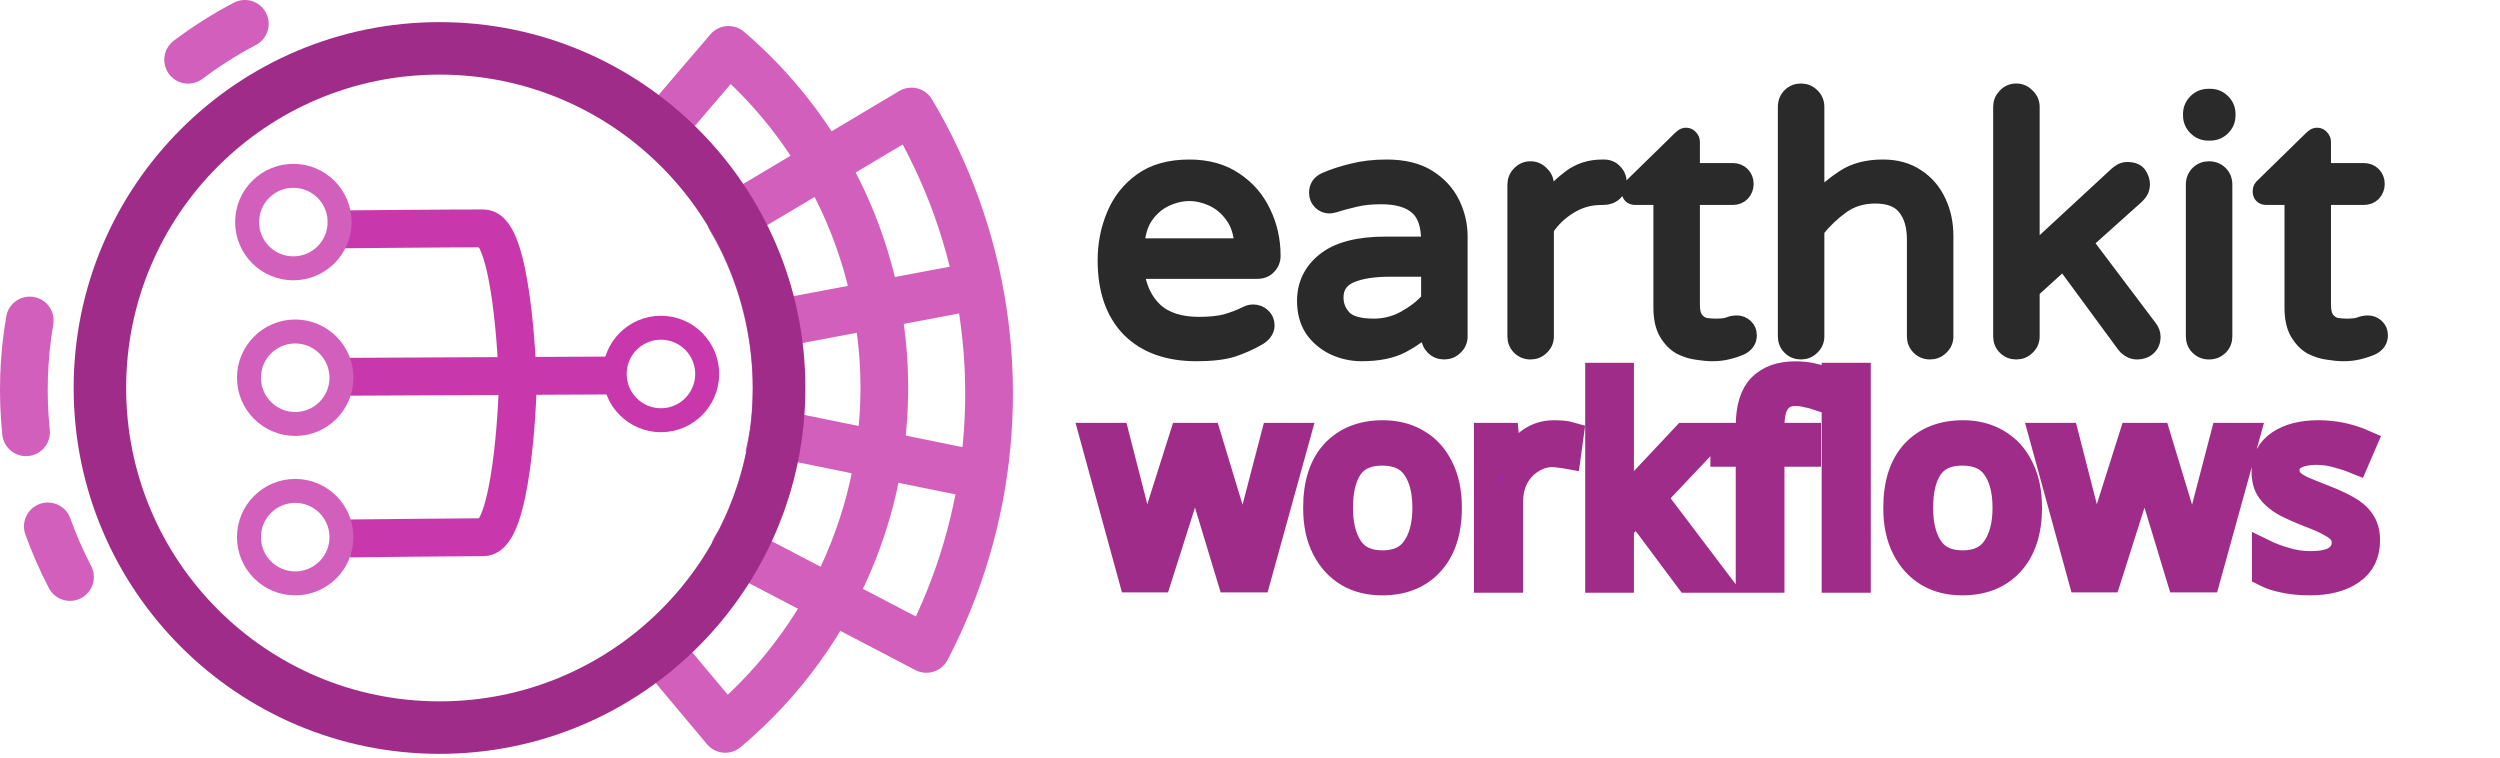
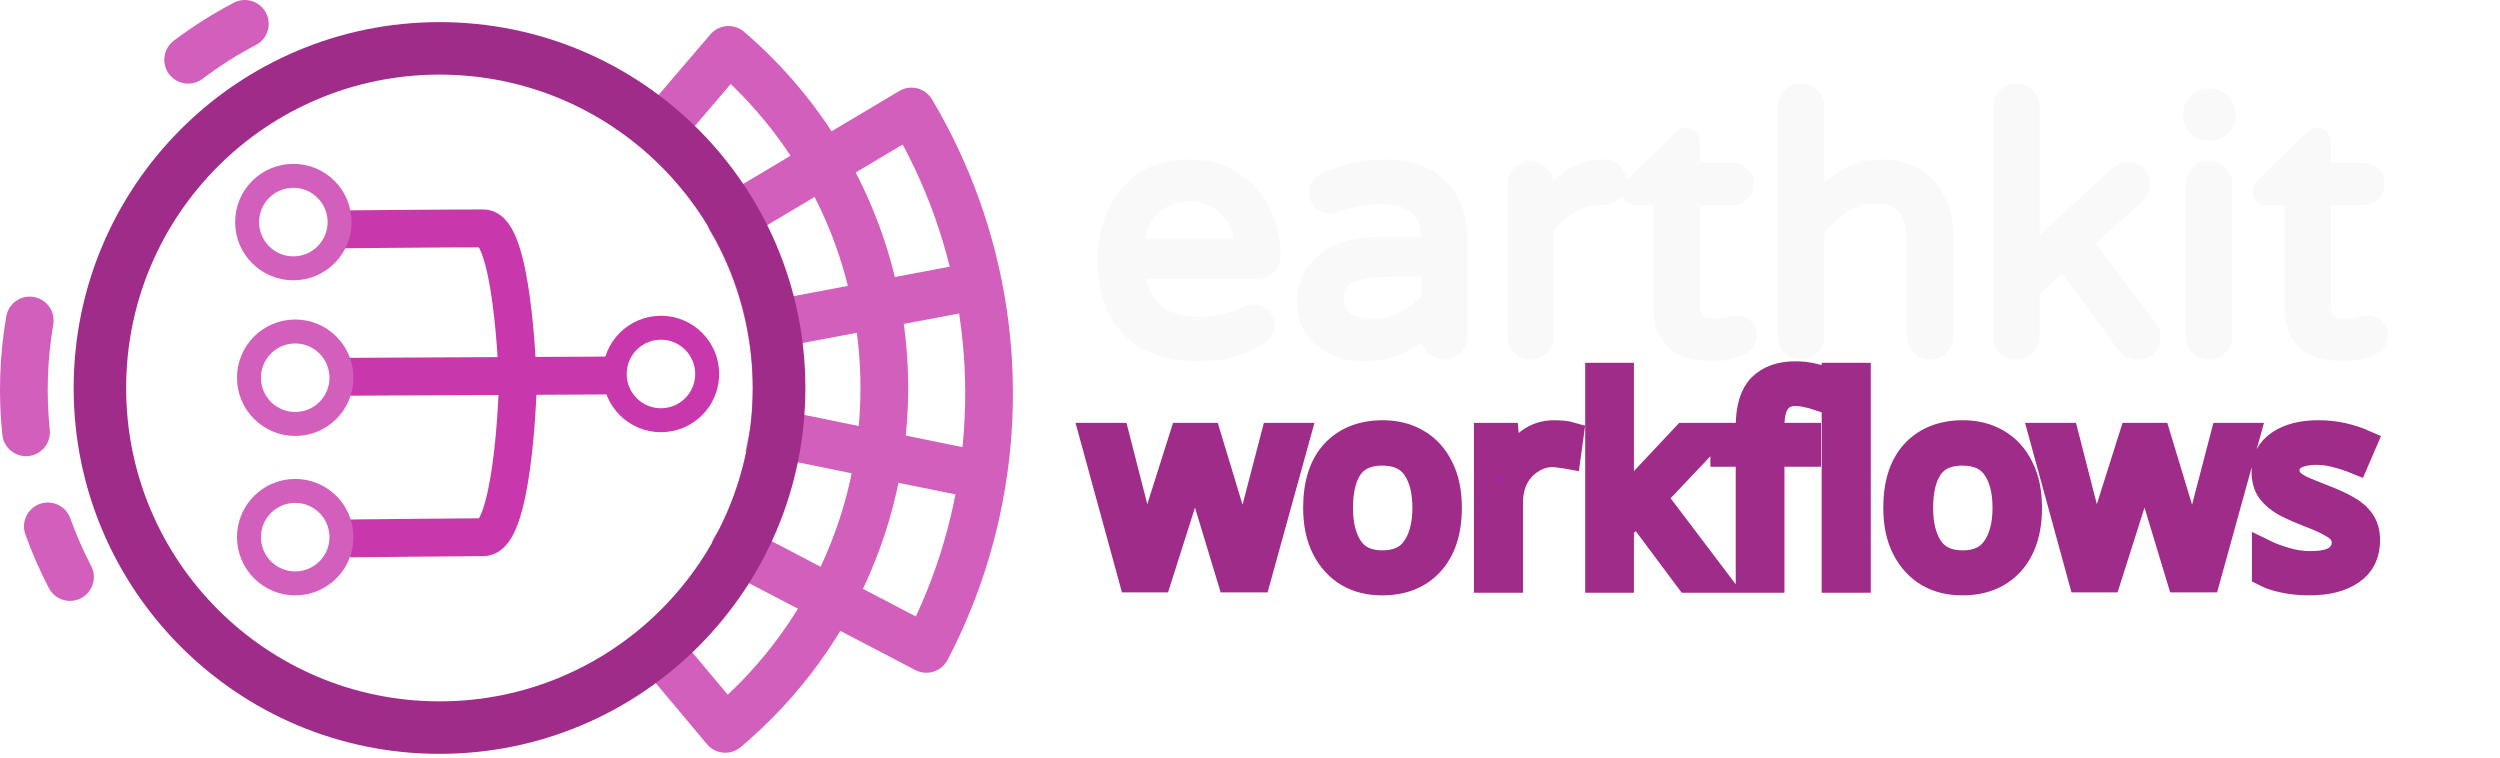
<svg xmlns="http://www.w3.org/2000/svg" width="104.771mm" height="31.75mm" viewBox="0 0 104.771 31.75" version="1.1" id="svg1">
  <defs id="defs1" />
  <g id="layer1" transform="translate(-30.97545,-17.71919)" style="display:inline">
-     <path style="font-size:50.992px;font-family:'Varela Round';-inkscape-font-specification:'Varela Round';white-space:pre;shape-padding:4.756;fill:#2a2a2a;stroke:#2a2a2a;stroke-width:2.065;stroke-linecap:round;stroke-linejoin:round" d="m 317.688,149.913 q -6.221,0 -9.74,-3.518 -3.467,-3.569 -3.467,-9.995 0,-3.467 1.275,-6.527 1.275,-3.111 3.977,-5.048 2.703,-1.938 6.935,-1.938 3.926,0 6.629,1.836 2.703,1.785 4.079,4.691 1.428,2.907 1.428,6.323 0,0.969 -0.663,1.632 -0.612,0.663 -1.683,0.663 h -17.286 q 0.408,3.416 2.601,5.507 2.193,2.04 6.323,2.04 2.295,0 3.875,-0.408 1.581,-0.459 3.009,-1.173 0.408,-0.204 0.918,-0.204 0.816,0 1.428,0.561 0.612,0.561 0.612,1.428 0,0.612 -0.408,1.122 -0.357,0.459 -0.918,0.765 -1.683,0.969 -3.671,1.632 -1.938,0.612 -5.252,0.612 z m -8.516,-15.655 h 15.043 q -0.153,-2.652 -1.377,-4.283 -1.173,-1.632 -2.856,-2.397 -1.683,-0.765 -3.315,-0.765 -1.632,0 -3.314,0.765 -1.683,0.765 -2.856,2.397 -1.173,1.632 -1.326,4.283 z m 32.38,15.655 q -2.193,0 -4.13,-0.918 -1.887,-0.918 -3.06,-2.601 -1.122,-1.734 -1.122,-4.13 0,-3.62 2.856,-5.915 2.907,-2.346 8.873,-2.346 h 6.17 v -0.408 q 0,-3.416 -1.683,-4.844 -1.683,-1.479 -5.15,-1.479 -2.142,0 -3.773,0.408 -1.581,0.357 -3.009,0.816 -0.408,0.102 -0.663,0.102 -0.765,0 -1.326,-0.561 -0.561,-0.561 -0.561,-1.377 0,-1.377 1.326,-1.938 1.785,-0.765 3.926,-1.275 2.193,-0.561 4.895,-0.561 3.722,0 6.068,1.479 2.346,1.479 3.467,3.773 1.122,2.295 1.122,4.793 v 14.431 q 0,0.969 -0.714,1.632 -0.663,0.663 -1.632,0.663 -0.969,0 -1.632,-0.663 -0.663,-0.663 -0.663,-1.632 v -1.326 q -1.377,1.428 -3.671,2.652 -2.295,1.224 -5.915,1.224 z m 1.734,-4.079 q 2.397,0 4.487,-1.173 2.091,-1.173 3.365,-2.652 v -4.283 h -5.558 q -3.569,0 -5.66,0.918 -2.04,0.918 -2.04,3.111 0,1.632 1.122,2.856 1.173,1.224 4.283,1.224 z m 22.59,3.824 q -0.969,0 -1.632,-0.663 -0.663,-0.663 -0.663,-1.632 v -21.876 q 0,-0.969 0.663,-1.632 0.663,-0.714 1.632,-0.714 0.969,0 1.632,0.714 0.714,0.663 0.714,1.632 v 2.193 q 1.377,-1.836 3.365,-3.314 1.989,-1.479 4.64,-1.479 h 0.255 q 0.969,0 1.581,0.663 0.663,0.663 0.663,1.632 0,0.969 -0.663,1.581 -0.663,0.612 -1.683,0.612 h -0.255 q -2.499,0 -4.538,1.275 -2.04,1.224 -3.365,3.213 v 15.502 q 0,0.969 -0.714,1.632 -0.663,0.663 -1.632,0.663 z m 26.21,0.255 q -0.918,0 -2.193,-0.204 -1.224,-0.153 -2.448,-0.765 -1.173,-0.663 -1.989,-2.04 -0.816,-1.377 -0.816,-3.722 v -15.808 h -3.62 q -0.969,0 -0.969,-0.969 0,-0.51 0.459,-0.867 l 6.935,-6.782 q 0.102,-0.102 0.306,-0.255 0.255,-0.204 0.561,-0.204 0.408,0 0.663,0.306 0.306,0.306 0.306,0.714 v 4.079 h 5.762 q 0.867,0 1.428,0.561 0.561,0.561 0.561,1.428 0,0.816 -0.561,1.428 -0.561,0.561 -1.428,0.561 h -5.762 v 15.4 q 0,1.479 0.561,2.142 0.561,0.663 1.326,0.816 0.816,0.102 1.428,0.102 1.224,0 1.785,-0.204 0.612,-0.255 1.275,-0.255 0.714,0 1.275,0.51 0.561,0.51 0.561,1.326 0,1.173 -1.173,1.785 -0.918,0.408 -1.989,0.663 -1.02,0.255 -2.244,0.255 z m 12.799,-0.255 q -0.969,0 -1.632,-0.663 -0.663,-0.663 -0.663,-1.632 v -33.094 q 0,-1.02 0.663,-1.683 0.663,-0.663 1.632,-0.663 0.969,0 1.632,0.663 0.714,0.663 0.714,1.683 v 13.309 q 1.632,-1.785 3.824,-3.213 2.244,-1.479 5.66,-1.479 2.907,0 4.946,1.377 2.04,1.326 3.111,3.62 1.071,2.244 1.071,4.997 v 14.482 q 0,0.969 -0.714,1.632 -0.663,0.663 -1.632,0.663 -0.969,0 -1.632,-0.663 -0.663,-0.663 -0.663,-1.632 v -13.972 q 0,-2.907 -1.326,-4.538 -1.275,-1.683 -4.283,-1.683 -2.754,0 -4.793,1.479 -2.04,1.479 -3.569,3.416 v 15.298 q 0,0.969 -0.714,1.632 -0.663,0.663 -1.632,0.663 z m 31.054,0 q -0.969,0 -1.632,-0.663 -0.663,-0.663 -0.663,-1.632 v -33.094 q 0,-0.969 0.663,-1.632 0.663,-0.714 1.632,-0.714 0.969,0 1.632,0.714 0.714,0.663 0.714,1.632 v 20.856 l 12.136,-11.218 q 0.306,-0.255 0.663,-0.459 0.408,-0.204 0.867,-0.204 1.326,0 1.785,0.765 0.459,0.714 0.459,1.479 0,0.306 -0.153,0.765 -0.153,0.408 -0.714,0.969 l -7.343,6.578 9.23,12.238 q 0.51,0.663 0.51,1.377 0,1.02 -0.663,1.632 -0.663,0.612 -1.683,0.612 -1.071,0 -1.887,-0.969 l -8.771,-11.932 -4.436,4.028 v 6.578 q 0,0.969 -0.714,1.632 -0.663,0.663 -1.632,0.663 z m 27.689,-31.564 q -1.071,0 -1.836,-0.765 -0.765,-0.765 -0.765,-1.836 v -0.204 q 0,-1.071 0.765,-1.836 0.765,-0.765 1.836,-0.765 h 0.306 q 1.071,0 1.836,0.765 0.765,0.765 0.765,1.836 v 0.204 q 0,1.071 -0.765,1.836 -0.765,0.765 -1.836,0.765 z m 0.102,31.564 q -0.969,0 -1.632,-0.663 -0.663,-0.663 -0.663,-1.632 v -21.876 q 0,-1.02 0.663,-1.683 0.663,-0.663 1.632,-0.663 1.02,0 1.683,0.663 0.663,0.663 0.663,1.683 v 21.876 q 0,0.969 -0.663,1.632 -0.663,0.663 -1.683,0.663 z m 19.377,0.255 q -0.918,0 -2.193,-0.204 -1.224,-0.153 -2.448,-0.765 -1.173,-0.663 -1.989,-2.04 -0.816,-1.377 -0.816,-3.722 v -15.808 h -3.62 q -0.969,0 -0.969,-0.969 0,-0.51 0.459,-0.867 l 6.935,-6.782 q 0.102,-0.102 0.306,-0.255 0.255,-0.204 0.561,-0.204 0.408,0 0.663,0.306 0.306,0.306 0.306,0.714 v 4.079 h 5.762 q 0.867,0 1.428,0.561 0.561,0.561 0.561,1.428 0,0.816 -0.561,1.428 -0.561,0.561 -1.428,0.561 h -5.762 v 15.4 q 0,1.479 0.561,2.142 0.561,0.663 1.326,0.816 0.816,0.102 1.428,0.102 1.224,0 1.785,-0.204 0.612,-0.255 1.275,-0.255 0.714,0 1.275,0.51 0.561,0.51 0.561,1.326 0,1.173 -1.173,1.785 -0.918,0.408 -1.989,0.663 -1.02,0.255 -2.244,0.255 z" id="text12" transform="matrix(0.2905664,0,0,0.2905664,-11.19646,-11.00216)" aria-label="earthkit" />
+     <path style="font-size:50.992px;font-family:'Varela Round';-inkscape-font-specification:'Varela Round';white-space:pre;shape-padding:4.756;fill:#f9f9f9;stroke:#f9f9f9;stroke-width:2.065;stroke-linecap:round;stroke-linejoin:round" d="m 317.688,149.913 q -6.221,0 -9.74,-3.518 -3.467,-3.569 -3.467,-9.995 0,-3.467 1.275,-6.527 1.275,-3.111 3.977,-5.048 2.703,-1.938 6.935,-1.938 3.926,0 6.629,1.836 2.703,1.785 4.079,4.691 1.428,2.907 1.428,6.323 0,0.969 -0.663,1.632 -0.612,0.663 -1.683,0.663 h -17.286 q 0.408,3.416 2.601,5.507 2.193,2.04 6.323,2.04 2.295,0 3.875,-0.408 1.581,-0.459 3.009,-1.173 0.408,-0.204 0.918,-0.204 0.816,0 1.428,0.561 0.612,0.561 0.612,1.428 0,0.612 -0.408,1.122 -0.357,0.459 -0.918,0.765 -1.683,0.969 -3.671,1.632 -1.938,0.612 -5.252,0.612 z m -8.516,-15.655 h 15.043 q -0.153,-2.652 -1.377,-4.283 -1.173,-1.632 -2.856,-2.397 -1.683,-0.765 -3.315,-0.765 -1.632,0 -3.314,0.765 -1.683,0.765 -2.856,2.397 -1.173,1.632 -1.326,4.283 z m 32.38,15.655 q -2.193,0 -4.13,-0.918 -1.887,-0.918 -3.06,-2.601 -1.122,-1.734 -1.122,-4.13 0,-3.62 2.856,-5.915 2.907,-2.346 8.873,-2.346 h 6.17 v -0.408 q 0,-3.416 -1.683,-4.844 -1.683,-1.479 -5.15,-1.479 -2.142,0 -3.773,0.408 -1.581,0.357 -3.009,0.816 -0.408,0.102 -0.663,0.102 -0.765,0 -1.326,-0.561 -0.561,-0.561 -0.561,-1.377 0,-1.377 1.326,-1.938 1.785,-0.765 3.926,-1.275 2.193,-0.561 4.895,-0.561 3.722,0 6.068,1.479 2.346,1.479 3.467,3.773 1.122,2.295 1.122,4.793 v 14.431 q 0,0.969 -0.714,1.632 -0.663,0.663 -1.632,0.663 -0.969,0 -1.632,-0.663 -0.663,-0.663 -0.663,-1.632 v -1.326 q -1.377,1.428 -3.671,2.652 -2.295,1.224 -5.915,1.224 z m 1.734,-4.079 q 2.397,0 4.487,-1.173 2.091,-1.173 3.365,-2.652 v -4.283 h -5.558 q -3.569,0 -5.66,0.918 -2.04,0.918 -2.04,3.111 0,1.632 1.122,2.856 1.173,1.224 4.283,1.224 z m 22.59,3.824 q -0.969,0 -1.632,-0.663 -0.663,-0.663 -0.663,-1.632 v -21.876 q 0,-0.969 0.663,-1.632 0.663,-0.714 1.632,-0.714 0.969,0 1.632,0.714 0.714,0.663 0.714,1.632 v 2.193 q 1.377,-1.836 3.365,-3.314 1.989,-1.479 4.64,-1.479 h 0.255 q 0.969,0 1.581,0.663 0.663,0.663 0.663,1.632 0,0.969 -0.663,1.581 -0.663,0.612 -1.683,0.612 h -0.255 q -2.499,0 -4.538,1.275 -2.04,1.224 -3.365,3.213 v 15.502 q 0,0.969 -0.714,1.632 -0.663,0.663 -1.632,0.663 z m 26.21,0.255 q -0.918,0 -2.193,-0.204 -1.224,-0.153 -2.448,-0.765 -1.173,-0.663 -1.989,-2.04 -0.816,-1.377 -0.816,-3.722 v -15.808 h -3.62 q -0.969,0 -0.969,-0.969 0,-0.51 0.459,-0.867 l 6.935,-6.782 q 0.102,-0.102 0.306,-0.255 0.255,-0.204 0.561,-0.204 0.408,0 0.663,0.306 0.306,0.306 0.306,0.714 v 4.079 h 5.762 q 0.867,0 1.428,0.561 0.561,0.561 0.561,1.428 0,0.816 -0.561,1.428 -0.561,0.561 -1.428,0.561 h -5.762 v 15.4 q 0,1.479 0.561,2.142 0.561,0.663 1.326,0.816 0.816,0.102 1.428,0.102 1.224,0 1.785,-0.204 0.612,-0.255 1.275,-0.255 0.714,0 1.275,0.51 0.561,0.51 0.561,1.326 0,1.173 -1.173,1.785 -0.918,0.408 -1.989,0.663 -1.02,0.255 -2.244,0.255 z m 12.799,-0.255 q -0.969,0 -1.632,-0.663 -0.663,-0.663 -0.663,-1.632 v -33.094 q 0,-1.02 0.663,-1.683 0.663,-0.663 1.632,-0.663 0.969,0 1.632,0.663 0.714,0.663 0.714,1.683 v 13.309 q 1.632,-1.785 3.824,-3.213 2.244,-1.479 5.66,-1.479 2.907,0 4.946,1.377 2.04,1.326 3.111,3.62 1.071,2.244 1.071,4.997 v 14.482 q 0,0.969 -0.714,1.632 -0.663,0.663 -1.632,0.663 -0.969,0 -1.632,-0.663 -0.663,-0.663 -0.663,-1.632 v -13.972 q 0,-2.907 -1.326,-4.538 -1.275,-1.683 -4.283,-1.683 -2.754,0 -4.793,1.479 -2.04,1.479 -3.569,3.416 v 15.298 q 0,0.969 -0.714,1.632 -0.663,0.663 -1.632,0.663 z m 31.054,0 q -0.969,0 -1.632,-0.663 -0.663,-0.663 -0.663,-1.632 v -33.094 q 0,-0.969 0.663,-1.632 0.663,-0.714 1.632,-0.714 0.969,0 1.632,0.714 0.714,0.663 0.714,1.632 v 20.856 l 12.136,-11.218 q 0.306,-0.255 0.663,-0.459 0.408,-0.204 0.867,-0.204 1.326,0 1.785,0.765 0.459,0.714 0.459,1.479 0,0.306 -0.153,0.765 -0.153,0.408 -0.714,0.969 l -7.343,6.578 9.23,12.238 q 0.51,0.663 0.51,1.377 0,1.02 -0.663,1.632 -0.663,0.612 -1.683,0.612 -1.071,0 -1.887,-0.969 l -8.771,-11.932 -4.436,4.028 v 6.578 q 0,0.969 -0.714,1.632 -0.663,0.663 -1.632,0.663 z m 27.689,-31.564 q -1.071,0 -1.836,-0.765 -0.765,-0.765 -0.765,-1.836 v -0.204 q 0,-1.071 0.765,-1.836 0.765,-0.765 1.836,-0.765 h 0.306 q 1.071,0 1.836,0.765 0.765,0.765 0.765,1.836 v 0.204 q 0,1.071 -0.765,1.836 -0.765,0.765 -1.836,0.765 z m 0.102,31.564 q -0.969,0 -1.632,-0.663 -0.663,-0.663 -0.663,-1.632 v -21.876 q 0,-1.02 0.663,-1.683 0.663,-0.663 1.632,-0.663 1.02,0 1.683,0.663 0.663,0.663 0.663,1.683 v 21.876 q 0,0.969 -0.663,1.632 -0.663,0.663 -1.683,0.663 z m 19.377,0.255 q -0.918,0 -2.193,-0.204 -1.224,-0.153 -2.448,-0.765 -1.173,-0.663 -1.989,-2.04 -0.816,-1.377 -0.816,-3.722 v -15.808 h -3.62 q -0.969,0 -0.969,-0.969 0,-0.51 0.459,-0.867 l 6.935,-6.782 q 0.102,-0.102 0.306,-0.255 0.255,-0.204 0.561,-0.204 0.408,0 0.663,0.306 0.306,0.306 0.306,0.714 v 4.079 h 5.762 q 0.867,0 1.428,0.561 0.561,0.561 0.561,1.428 0,0.816 -0.561,1.428 -0.561,0.561 -1.428,0.561 h -5.762 v 15.4 q 0,1.479 0.561,2.142 0.561,0.663 1.326,0.816 0.816,0.102 1.428,0.102 1.224,0 1.785,-0.204 0.612,-0.255 1.275,-0.255 0.714,0 1.275,0.51 0.561,0.51 0.561,1.326 0,1.173 -1.173,1.785 -0.918,0.408 -1.989,0.663 -1.02,0.255 -2.244,0.255 z" id="text12" transform="matrix(0.2905664,0,0,0.2905664,-11.19646,-11.00216)" aria-label="earthkit" />
    <path style="fill:#f9f9f9;stroke:none;stroke-width:0;stroke-linecap:square;stroke-dasharray:none" d="M 42.26,67.257 V 77.453" id="path59" />
    <text xml:space="preserve" style="font-style:normal;font-variant:normal;font-weight:normal;font-stretch:normal;font-size:11.289px;font-family:'Varela Round';-inkscape-font-specification:'Varela Round';display:inline;fill:#a024a5;stroke:#a02c89;stroke-width:1.058;stroke-linecap:square;stroke-opacity:1;fill-opacity:1" x="76.619" y="42.032" id="text1">
      <tspan id="tspan1" style="font-style:normal;font-variant:normal;font-weight:normal;font-stretch:normal;font-size:11.289px;font-family:'Varela Round';-inkscape-font-specification:'Varela Round';fill:#a024a5;stroke:#a02c89;stroke-width:1.058;stroke-opacity:1;fill-opacity:1" x="76.619" y="42.032">workflows</tspan>
    </text>
  </g>
  <g id="layer2" transform="translate(-30.97545,-17.71919)" style="display:inline">
    <g id="g12" style="stroke:#d35fbc;stroke-width:2;stroke-dasharray:none;stroke-opacity:1;fill:none">
      <g id="g11" style="stroke:#d35fbc;stroke-width:2;stroke-dasharray:none;stroke-opacity:1;fill:none">
        <path d="m 58.642,23.16 a 14.233,14.233 0 0 1 0.024,0.02 14.233,14.233 0 0 1 0.535,0.483 14.233,14.233 0 0 1 0.51,0.51 14.233,14.233 0 0 1 0.484,0.535 14.233,14.233 0 0 1 0.456,0.559 14.233,14.233 0 0 1 0.427,0.581 14.233,14.233 0 0 1 0.397,0.602 14.233,14.233 0 0 1 0.366,0.621 14.233,14.233 0 0 1 0.334,0.639 14.233,14.233 0 0 1 0.301,0.655 14.233,14.233 0 0 1 0.268,0.67 14.233,14.233 0 0 1 0.233,0.683 14.233,14.233 0 0 1 0.198,0.693 14.233,14.233 0 0 1 0.163,0.703 14.233,14.233 0 0 1 0.127,0.71 14.233,14.233 0 0 1 0.091,0.716 14.233,14.233 0 0 1 0.055,0.719 14.233,14.233 0 0 1 0.018,0.721 14.233,14.233 0 0 1 -0.145,2.026 14.233,14.233 0 0 1 -0.431,1.984 14.233,14.233 0 0 1 -0.71,1.903 14.233,14.233 0 0 1 -0.973,1.782 14.233,14.233 0 0 1 -1.217,1.626 14.233,14.233 0 0 1 -1.436,1.436 14.233,14.233 0 0 1 -0.187,0.14 l 2.84,3.388 a 18.639,18.639 0 0 0 1.675,-1.592 18.639,18.639 0 0 0 1.466,-1.786 18.639,18.639 0 0 0 1.234,-1.954 18.639,18.639 0 0 0 0.982,-2.091 18.639,18.639 0 0 0 0.716,-2.197 18.639,18.639 0 0 0 0.438,-2.269 18.639,18.639 0 0 0 0.155,-2.305 18.639,18.639 0 0 0 -0.003,-0.405 18.639,18.639 0 0 0 -0.011,-0.405 18.639,18.639 0 0 0 -0.02,-0.404 18.639,18.639 0 0 0 -0.029,-0.404 18.639,18.639 0 0 0 -0.037,-0.403 18.639,18.639 0 0 0 -0.047,-0.402 18.639,18.639 0 0 0 -0.055,-0.4 18.639,18.639 0 0 0 -0.064,-0.4 18.639,18.639 0 0 0 -0.072,-0.398 18.639,18.639 0 0 0 -0.081,-0.396 18.639,18.639 0 0 0 -0.089,-0.395 18.639,18.639 0 0 0 -0.098,-0.393 18.639,18.639 0 0 0 -0.106,-0.39 18.639,18.639 0 0 0 -0.115,-0.388 18.639,18.639 0 0 0 -0.124,-0.386 18.639,18.639 0 0 0 -0.131,-0.382 18.639,18.639 0 0 0 -0.14,-0.38 18.639,18.639 0 0 0 -0.148,-0.376 18.639,18.639 0 0 0 -0.157,-0.373 18.639,18.639 0 0 0 -0.164,-0.37 18.639,18.639 0 0 0 -0.173,-0.366 A 18.639,18.639 0 0 0 65.99,25.491 18.639,18.639 0 0 0 65.802,25.133 18.639,18.639 0 0 0 65.606,24.779 18.639,18.639 0 0 0 65.402,24.43 18.639,18.639 0 0 0 65.191,24.084 18.639,18.639 0 0 0 64.973,23.744 18.639,18.639 0 0 0 64.747,23.408 18.639,18.639 0 0 0 64.514,23.077 18.639,18.639 0 0 0 64.274,22.752 18.639,18.639 0 0 0 64.027,22.431 18.639,18.639 0 0 0 63.772,22.116 18.639,18.639 0 0 0 63.511,21.807 18.639,18.639 0 0 0 63.244,21.503 18.639,18.639 0 0 0 62.97,21.205 18.639,18.639 0 0 0 62.689,20.914 18.639,18.639 0 0 0 62.402,20.628 18.639,18.639 0 0 0 62.109,20.349 18.639,18.639 0 0 0 61.811,20.076 18.639,18.639 0 0 0 61.506,19.81 Z" style="fill:none;stroke:#d35fbc;stroke-width:2;stroke-linecap:square;stroke-linejoin:round;stroke-dasharray:none;stroke-opacity:1" id="path8" />
        <path d="m 61.6,26.902 a 14.107,14.107 0 0 1 0.273,0.484 14.107,14.107 0 0 1 0.34,0.685 14.107,14.107 0 0 1 0.302,0.702 14.107,14.107 0 0 1 0.264,0.717 14.107,14.107 0 0 1 0.224,0.73 14.107,14.107 0 0 1 0.184,0.742 14.107,14.107 0 0 1 0.144,0.75 14.107,14.107 0 0 1 0.103,0.757 14.107,14.107 0 0 1 0.062,0.761 14.107,14.107 0 0 1 0.021,0.764 14.107,14.107 0 0 1 -0.174,2.207 14.107,14.107 0 0 1 -0.517,2.152 14.107,14.107 0 0 1 -0.847,2.045 14.107,14.107 0 0 1 -0.2,0.327 l 8.02,4.189 a 23.109,23.109 0 0 0 0.254,-0.5 23.109,23.109 0 0 0 0.241,-0.505 23.109,23.109 0 0 0 0.229,-0.512 23.109,23.109 0 0 0 0.217,-0.517 23.109,23.109 0 0 0 0.204,-0.522 23.109,23.109 0 0 0 0.191,-0.527 23.109,23.109 0 0 0 0.178,-0.531 23.109,23.109 0 0 0 0.165,-0.535 23.109,23.109 0 0 0 0.152,-0.539 23.109,23.109 0 0 0 0.139,-0.543 23.109,23.109 0 0 0 0.126,-0.546 23.109,23.109 0 0 0 0.113,-0.549 23.109,23.109 0 0 0 0.099,-0.551 23.109,23.109 0 0 0 0.086,-0.554 23.109,23.109 0 0 0 0.073,-0.556 23.109,23.109 0 0 0 0.059,-0.557 23.109,23.109 0 0 0 0.045,-0.558 23.109,23.109 0 0 0 0.032,-0.56 23.109,23.109 0 0 0 0.019,-0.56 23.109,23.109 0 0 0 0.005,-0.56 23.109,23.109 0 0 0 -0.009,-0.56 23.109,23.109 0 0 0 -0.022,-0.56 23.109,23.109 0 0 0 -0.036,-0.559 23.109,23.109 0 0 0 -0.05,-0.558 23.109,23.109 0 0 0 -0.063,-0.557 23.109,23.109 0 0 0 -0.076,-0.556 23.109,23.109 0 0 0 -0.09,-0.553 23.109,23.109 0 0 0 -0.103,-0.55 23.109,23.109 0 0 0 -0.117,-0.548 23.109,23.109 0 0 0 -0.13,-0.545 23.109,23.109 0 0 0 -0.143,-0.542 23.109,23.109 0 0 0 -0.156,-0.538 23.109,23.109 0 0 0 -0.169,-0.534 23.109,23.109 0 0 0 -0.182,-0.53 23.109,23.109 0 0 0 -0.195,-0.526 23.109,23.109 0 0 0 -0.208,-0.52 23.109,23.109 0 0 0 -0.22,-0.515 23.109,23.109 0 0 0 -0.233,-0.51 23.109,23.109 0 0 0 -0.244,-0.504 23.109,23.109 0 0 0 -0.257,-0.498 23.109,23.109 0 0 0 -0.269,-0.492 23.109,23.109 0 0 0 -0.281,-0.485 z" style="fill:none;fill-opacity:0;stroke:#d35fbc;stroke-width:2;stroke-linecap:square;stroke-linejoin:round;stroke-dasharray:none;stroke-opacity:1" id="path13" />
        <path style="fill:none;stroke:#d35fbc;stroke-width:2;stroke-linecap:square;stroke-linejoin:round;stroke-dasharray:none;stroke-opacity:1" d="m 63.396,35.867 8.495,1.73" id="path10" />
        <path style="fill:none;stroke:#d35fbc;stroke-width:2;stroke-linecap:square;stroke-linejoin:round;stroke-dasharray:none;stroke-opacity:1" d="m 63.396,31.305 8.337,-1.573" id="path11" />
      </g>
      <path style="fill:none;stroke:#d35fbc;stroke-width:2;stroke-linecap:round;stroke-linejoin:round;stroke-dasharray:none;stroke-opacity:1" id="path12" d="m 38.86,20.224 a 17.23,17.23 0 0 1 2.376,-1.505" />
      <path style="fill:none;stroke:#d35fbc;stroke-width:2;stroke-linecap:round;stroke-linejoin:round;stroke-dasharray:none;stroke-opacity:1" id="path12-1" d="m 32.067,35.836 a 17.23,17.23 0 0 1 0.155,-4.686" />
      <path style="fill:none;stroke:#d35fbc;stroke-width:2;stroke-linecap:round;stroke-linejoin:round;stroke-dasharray:none;stroke-opacity:1" id="path12-18" d="M 33.909,41.901 A 17.23,17.23 0 0 1 32.98,39.779" />
      <g id="g1" style="stroke:#d35fbc;stroke-width:2;stroke-dasharray:none;stroke-opacity:1;fill:none" />
    </g>
  </g>
  <g id="layer6">
    <path id="path3731-1" d="m 17.789,17.499 2.103,-2.35 c 0,0 3.353,0.151 4.508,-0.898 0.814,-0.74 1.101,-2.077 1.043,-3.203 -0.021,-0.399 -0.114,-0.999 -0.485,-1.088 -0.707,0.654 -1.359,1.499 -2.172,2.128 -0.633,0.165 -1.293,-0.056 -1.742,-0.472 -0.437,-0.405 -0.729,-1.1 -0.641,-1.704 0.158,-1.089 2.411,-1.604 1.977,-2.579 -0.194,-0.435 -1.089,-0.363 -1.63,-0.261 -0.94,0.177 -1.977,0.623 -2.504,1.456 -0.747,1.181 -0.424,4.224 -0.424,4.224 l -2.315,2.442 z" style="display:inline;fill:none;stroke:none;stroke-width:0.5;stroke-linecap:butt;stroke-linejoin:miter;stroke-miterlimit:4;stroke-dasharray:none;stroke-opacity:1" />
    <path id="path15" d="m 17.474,14.383 2.103,2.35 c 0,0 3.353,-0.151 4.508,0.898 0.814,0.74 1.101,2.077 1.043,3.203 -0.021,0.399 -0.114,0.999 -0.485,1.088 -0.707,-0.654 -1.359,-1.499 -2.172,-2.128 -0.633,-0.165 -1.293,0.056 -1.742,0.472 -0.437,0.405 -0.729,1.1 -0.641,1.704 0.158,1.089 2.411,1.604 1.977,2.579 -0.194,0.435 -1.089,0.363 -1.63,0.261 C 19.495,24.634 18.457,24.188 17.931,23.355 17.184,22.174 17.507,19.131 17.507,19.131 l -2.315,-2.442 z" style="display:inline;fill:none;stroke:none;stroke-width:0.5;stroke-linecap:butt;stroke-linejoin:miter;stroke-miterlimit:4;stroke-dasharray:none;stroke-opacity:1" />
    <path style="fill:none;fill-opacity:1;stroke:#c837ab;stroke-width:1.587;stroke-linecap:square;stroke-dasharray:none;stroke-opacity:1" d="m 14.752,9.608 c 0,0 4.3,-0.04 5.507,-0.036 1.207,0.005 1.422,6.029 1.422,6.029" id="path19" />
    <path style="fill:#ff00ff;fill-opacity:1;stroke:#c837ab;stroke-width:1.587;stroke-linecap:square;stroke-dasharray:none;stroke-opacity:1" d="m 15.358,15.786 9.538,-0.046" id="path22" />
    <path style="fill:none;fill-opacity:1;stroke:#c837ab;stroke-width:1.587;stroke-linecap:square;stroke-dasharray:none;stroke-opacity:1" d="m 15.459,22.556 c 0,0 3.592,-0.038 4.799,-0.043 1.207,-0.005 1.422,-5.872 1.422,-5.872" id="path23" />
    <circle style="fill:none;fill-opacity:1;stroke:#c837ab;stroke-width:1.004;stroke-linecap:square;stroke-opacity:1" id="circle26" cx="27.699" cy="15.673" r="1.938" />
    <circle style="fill:none;fill-opacity:1;stroke:#d35fbc;stroke-width:1.004;stroke-linecap:square;stroke-opacity:1" id="path1" cx="12.294" cy="9.307" r="1.938" />
    <circle style="fill:none;fill-opacity:1;stroke:#d35fbc;stroke-width:1.004;stroke-linecap:square;stroke-opacity:1" id="circle24" cx="12.372" cy="15.83" r="1.938" />
    <circle style="fill:none;fill-opacity:1;stroke:#d35fbc;stroke-width:1.004;stroke-linecap:square;stroke-opacity:1" id="circle25" cx="12.372" cy="22.511" r="1.938" />
  </g>
  <g id="g22" transform="translate(-30.97545,-17.71919)" style="display:inline">
    <g id="g21" style="display:inline;fill:#c83737;stroke:#a02c89;stroke-width:2.2;stroke-dasharray:none;stroke-opacity:1">
      <g id="g20" style="display:inline;fill:#c83737;stroke:#a02c89;stroke-width:2.2;stroke-linecap:square;stroke-dasharray:none;stroke-opacity:1">
        <path id="path20" style="fill:#c83737;fill-opacity:0;stroke:#a02c89;stroke-width:2.2;stroke-linecap:square;stroke-linejoin:round;stroke-dasharray:none;stroke-opacity:1" d="M 63.628,33.979 A 14.233,14.233 0 0 1 49.395,48.212 14.233,14.233 0 0 1 35.162,33.979 14.233,14.233 0 0 1 49.395,19.746 14.233,14.233 0 0 1 63.628,33.979 Z" />
      </g>
    </g>
  </g>
</svg>
